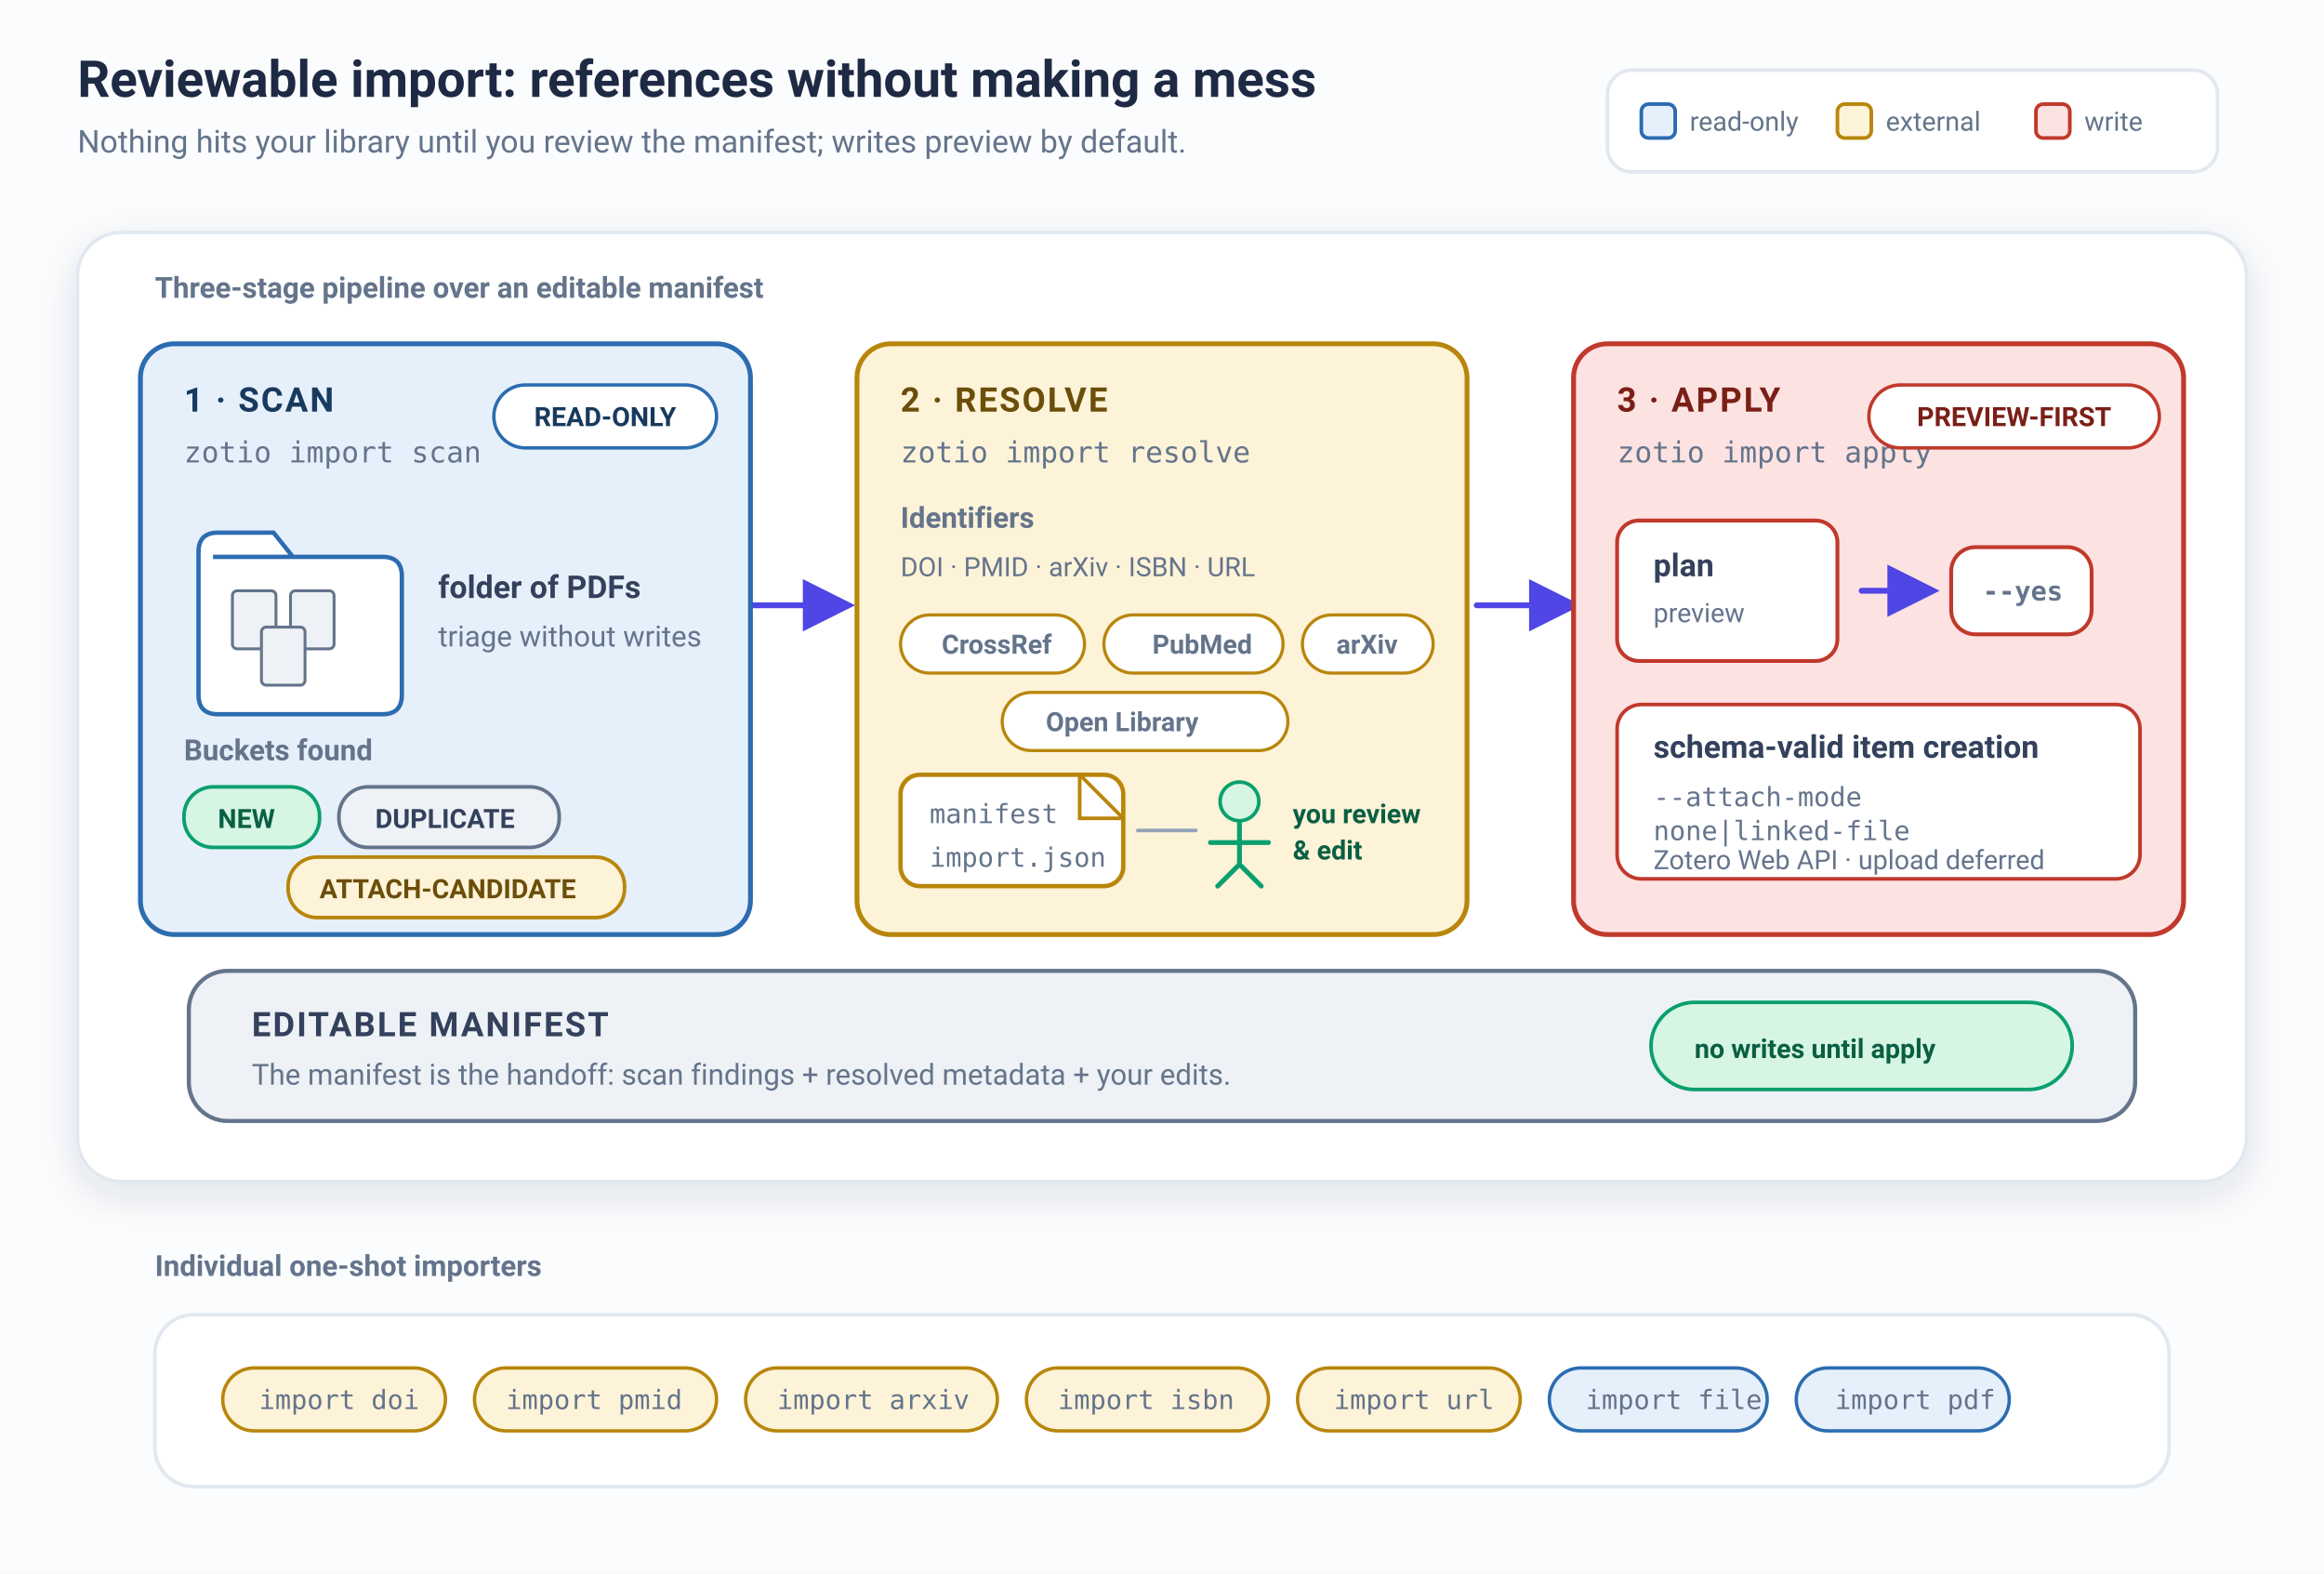
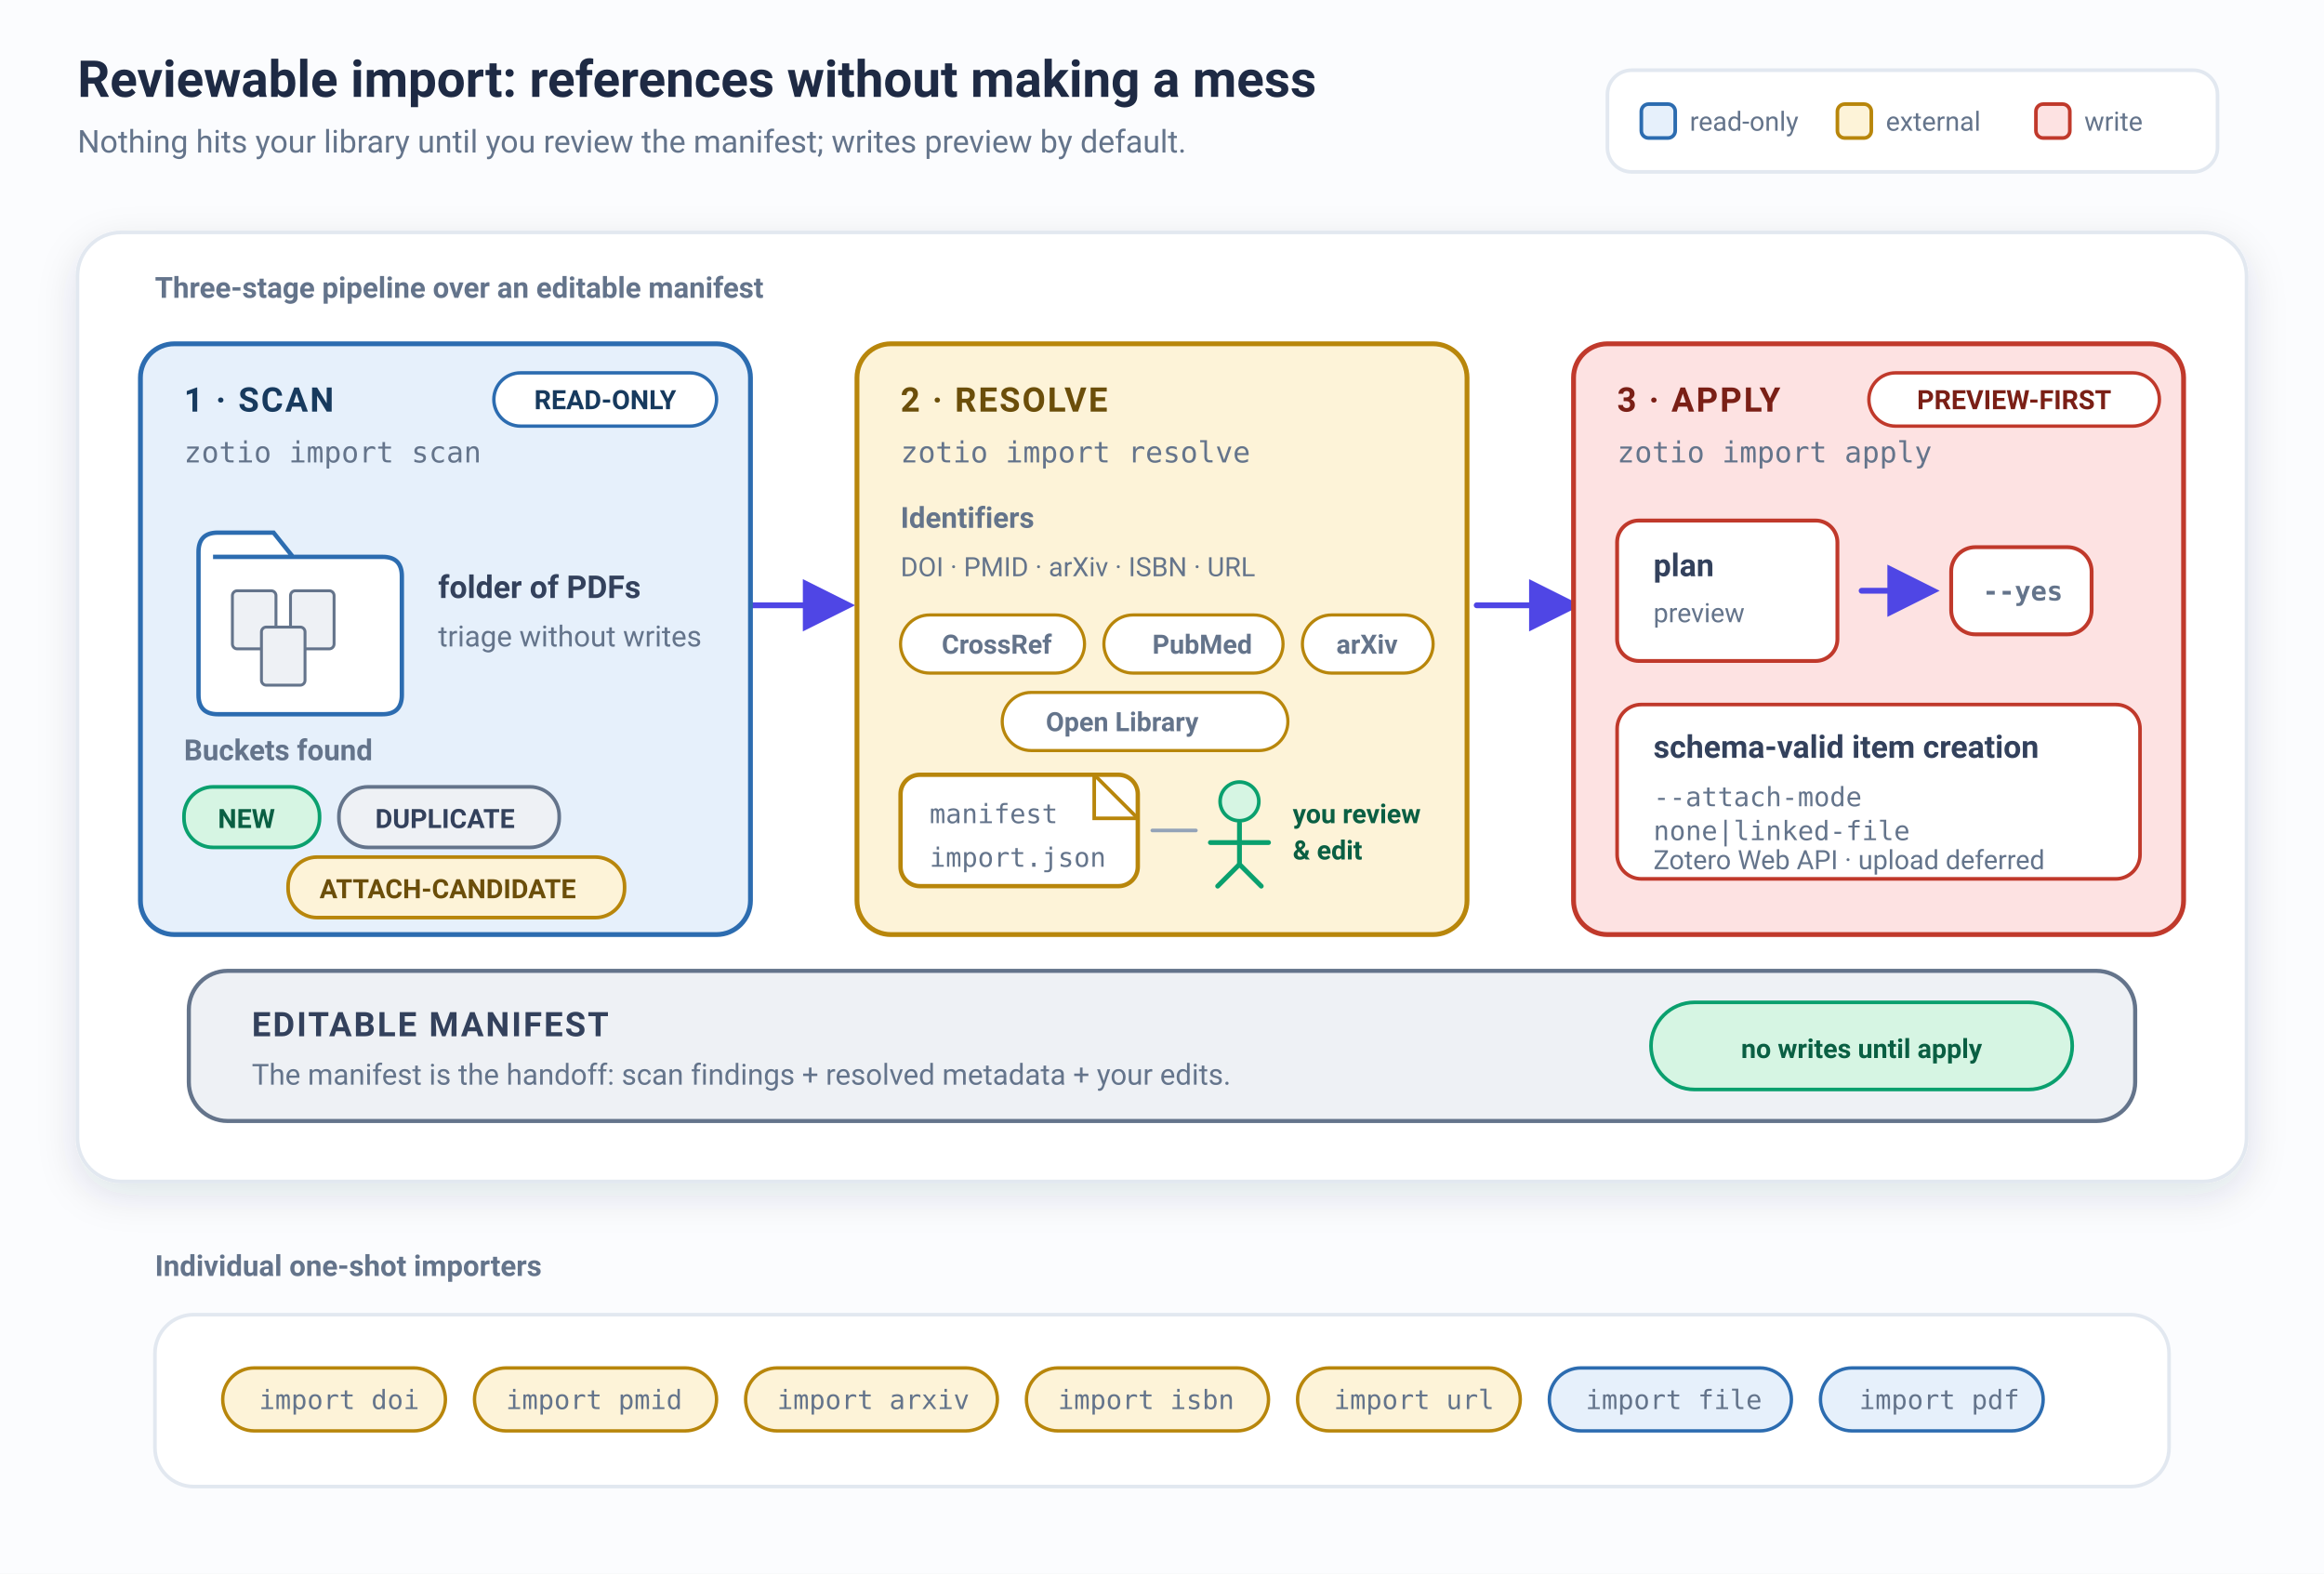
<svg xmlns="http://www.w3.org/2000/svg" width="960" height="650" viewBox="0 0 960 650" role="img" aria-labelledby="title desc">
  <defs>
    <filter id="softShadow" x="-20%" y="-20%" width="140%" height="140%">
      <feDropShadow dx="0" dy="5" stdDeviation="8" flood-color="#1e2a44" flood-opacity="0.12" />
    </filter>
    <marker id="arrow" viewBox="0 0 10 10" refX="8.5" refY="5" markerWidth="9" markerHeight="9" orient="auto-start-reverse">
      <path d="M 0 0 L 10 5 L 0 10 z" fill="#4f46e5" />
    </marker>
    <style>
      .font { font-family: ui-sans-serif, -apple-system, Segoe UI, Roboto, Helvetica, Arial, sans-serif; }
      .mono { font-family: ui-monospace, SFMono-Regular, Menlo, monospace; }
      .title { font-size: 21px; font-weight: 700; fill: #1e2a44; }
      .subtitle { font-size: 13px; fill: #64748b; }
      .stage-title { font-size: 14px; font-weight: 700; letter-spacing: 0.8px; }
      .label { font-size: 13px; fill: #33415c; }
      .small { font-size: 12px; fill: #64748b; }
      .tiny { font-size: 11px; fill: #64748b; }
      .chip { font-size: 11px; font-weight: 700; }
      .arrow { stroke: #4f46e5; stroke-width: 2.4; fill: none; marker-end: url(#arrow); stroke-linecap: round; }
      .line { stroke: #94a3b8; stroke-width: 1.5; fill: none; stroke-linecap: round; }
    </style>
  </defs>
  <rect x="0" y="0" width="960" height="650" fill="#fbfcfe" />
  <g class="font">
    <text x="32" y="40" class="title">Reviewable import: references without making a mess</text>
    <text x="32" y="63" class="subtitle">Nothing hits your library until you review the manifest; writes preview by default.</text>
    <g transform="translate(664 29)">
      <rect x="0" y="0" width="252" height="42" rx="10" fill="#ffffff" stroke="#e2e8f0" stroke-width="1.5" />
      <rect x="14" y="14" width="14" height="14" rx="3" fill="#e6f0fb" stroke="#2c6cb0" stroke-width="1.5" />
      <text x="34" y="25" class="tiny">read-only</text>
      <rect x="95" y="14" width="14" height="14" rx="3" fill="#fdf3d8" stroke="#b8860b" stroke-width="1.5" />
      <text x="115" y="25" class="tiny">external</text>
      <rect x="177" y="14" width="14" height="14" rx="3" fill="#fde2e2" stroke="#c0392b" stroke-width="1.5" />
      <text x="197" y="25" class="tiny">write</text>
    </g>
    <rect x="32" y="96" width="896" height="392" rx="18" fill="#ffffff" stroke="#e2e8f0" stroke-width="1.5" filter="url(#softShadow)" />
    <text x="64" y="123" class="small" font-weight="700">Three-stage pipeline over an editable manifest</text>
    <path class="arrow" d="M 310 250 H 350" />
    <path class="arrow" d="M 610 250 H 650" />
    <g transform="translate(58 142)">
      <rect x="0" y="0" width="252" height="244" rx="14" fill="#e6f0fb" stroke="#2c6cb0" stroke-width="2" />
      <text x="18" y="28" class="stage-title" fill="#173a5e">1 · SCAN</text>
      <text x="18" y="49" class="mono small">zotio import scan</text>
-       <rect x="146" y="17" width="92" height="26" rx="13" fill="#ffffff" stroke="#2c6cb0" stroke-width="1.4" />
-       <text x="192" y="34" text-anchor="middle" class="chip" fill="#173a5e">READ-ONLY</text>
+       <rect x="146" y="12" width="92" height="22" rx="11" fill="#ffffff" stroke="#2c6cb0" stroke-width="1.4" />
+       <text x="192" y="27" text-anchor="middle" class="chip" fill="#173a5e">READ-ONLY</text>
      <g transform="translate(24 74)">
        <path d="M 6 14 H 76 Q 84 14 84 22 V 71 Q 84 79 76 79 H 8 Q 0 79 0 71 V 12 Q 0 4 8 4 H 31 L 39 14 Z" fill="#ffffff" stroke="#2c6cb0" stroke-width="1.8" />
        <rect x="14" y="28" width="18" height="24" rx="2" fill="#eef1f5" stroke="#64748b" stroke-width="1.2" />
        <rect x="38" y="28" width="18" height="24" rx="2" fill="#eef1f5" stroke="#64748b" stroke-width="1.2" />
        <rect x="26" y="43" width="18" height="24" rx="2" fill="#eef1f5" stroke="#64748b" stroke-width="1.2" />
        <text x="99" y="31" class="label" fill="#173a5e" font-weight="700">folder of PDFs</text>
        <text x="99" y="51" class="small">triage without writes</text>
      </g>
      <text x="18" y="172" class="small" fill="#173a5e" font-weight="700">Buckets found</text>
      <rect x="18" y="183" width="56" height="25" rx="12" fill="#d6f5e3" stroke="#0aa06e" stroke-width="1.5" />
      <text x="32" y="200" class="chip" fill="#0a5f43">NEW</text>
      <rect x="82" y="183" width="91" height="25" rx="12" fill="#eef1f5" stroke="#64748b" stroke-width="1.5" />
      <text x="97" y="200" class="chip" fill="#33415c">DUPLICATE</text>
      <rect x="61" y="212" width="139" height="25" rx="12" fill="#fdf3d8" stroke="#b8860b" stroke-width="1.5" />
      <text x="74" y="229" class="chip" fill="#6b4e0a">ATTACH-CANDIDATE</text>
    </g>
    <g transform="translate(354 142)">
      <rect x="0" y="0" width="252" height="244" rx="14" fill="#fdf3d8" stroke="#b8860b" stroke-width="2" />
      <text x="18" y="28" class="stage-title" fill="#6b4e0a">2 · RESOLVE</text>
      <text x="18" y="49" class="mono small">zotio import resolve</text>
      <text x="18" y="76" class="small" fill="#6b4e0a" font-weight="700">Identifiers</text>
      <text x="18" y="96" class="tiny">DOI · PMID · arXiv · ISBN · URL</text>
      <g transform="translate(18 112)">
        <rect x="0" y="0" width="76" height="24" rx="12" fill="#ffffff" stroke="#b8860b" stroke-width="1.3" />
        <text x="17" y="16" class="tiny" fill="#6b4e0a" font-weight="700">CrossRef</text>
        <rect x="84" y="0" width="74" height="24" rx="12" fill="#ffffff" stroke="#b8860b" stroke-width="1.3" />
        <text x="104" y="16" class="tiny" fill="#6b4e0a" font-weight="700">PubMed</text>
        <rect x="166" y="0" width="54" height="24" rx="12" fill="#ffffff" stroke="#b8860b" stroke-width="1.3" />
        <text x="180" y="16" class="tiny" fill="#6b4e0a" font-weight="700">arXiv</text>
        <rect x="42" y="32" width="118" height="24" rx="12" fill="#ffffff" stroke="#b8860b" stroke-width="1.3" />
        <text x="60" y="48" class="tiny" fill="#6b4e0a" font-weight="700">Open Library</text>
      </g>
      <g transform="translate(18 178)">
-         <rect x="0" y="0" width="92" height="46" rx="8" fill="#ffffff" stroke="#b8860b" stroke-width="1.8" />
-         <path d="M 74 0 V 18 H 92" fill="none" stroke="#b8860b" stroke-width="1.5" />
-         <path d="M 74 0 L 92 18" fill="none" stroke="#b8860b" stroke-width="1.5" />
+         <rect x="0" y="0" width="98" height="46" rx="8" fill="#ffffff" stroke="#b8860b" stroke-width="1.8" />
+         <path d="M 80 0 V 18 H 98" fill="none" stroke="#b8860b" stroke-width="1.5" />
+         <path d="M 80 0 L 98 18" fill="none" stroke="#b8860b" stroke-width="1.5" />
        <text x="12" y="20" class="mono tiny" fill="#6b4e0a">manifest</text>
        <text x="12" y="38" class="mono tiny" fill="#64748b">import.json</text>
-         <path d="M 98 23 H 122" class="line" />
+         <path d="M 104 23 H 122" class="line" />
        <circle cx="140" cy="11" r="8" fill="#d6f5e3" stroke="#0aa06e" stroke-width="1.5" />
        <path d="M 140 20 V 37" stroke="#0aa06e" stroke-width="2" stroke-linecap="round" />
        <path d="M 128 28 H 152" stroke="#0aa06e" stroke-width="2" stroke-linecap="round" />
        <path d="M 140 37 L 131 46 M 140 37 L 149 46" stroke="#0aa06e" stroke-width="2" stroke-linecap="round" />
        <text x="162" y="20" class="chip" fill="#0a5f43">you review</text>
        <text x="162" y="35" class="chip" fill="#0a5f43">&amp; edit</text>
      </g>
    </g>
    <g transform="translate(650 142)">
      <rect x="0" y="0" width="252" height="244" rx="14" fill="#fde2e2" stroke="#c0392b" stroke-width="2" />
      <text x="18" y="28" class="stage-title" fill="#7a1f16">3 · APPLY</text>
      <text x="18" y="49" class="mono small">zotio import apply</text>
-       <rect x="122" y="17" width="120" height="26" rx="13" fill="#ffffff" stroke="#c0392b" stroke-width="1.4" />
-       <text x="182" y="34" text-anchor="middle" class="chip" fill="#7a1f16">PREVIEW-FIRST</text>
+       <rect x="122" y="12" width="120" height="22" rx="11" fill="#ffffff" stroke="#c0392b" stroke-width="1.4" />
+       <text x="182" y="27" text-anchor="middle" class="chip" fill="#7a1f16">PREVIEW-FIRST</text>
      <g transform="translate(18 73)">
        <rect x="0" y="0" width="91" height="58" rx="9" fill="#ffffff" stroke="#c0392b" stroke-width="1.6" />
        <text x="15" y="23" class="label" fill="#7a1f16" font-weight="700">plan</text>
        <text x="15" y="42" class="tiny">preview</text>
        <path d="M 101 29 H 130" class="arrow" />
        <rect x="138" y="11" width="58" height="36" rx="10" fill="#ffffff" stroke="#c0392b" stroke-width="1.6" />
        <text x="151" y="33" class="mono tiny" fill="#7a1f16" font-weight="700">--yes</text>
      </g>
      <g transform="translate(18 149)">
        <rect x="0" y="0" width="216" height="72" rx="10" fill="#ffffff" stroke="#c0392b" stroke-width="1.5" />
        <text x="15" y="22" class="label" fill="#7a1f16" font-weight="700">schema-valid item creation</text>
        <text x="15" y="42" class="mono tiny">--attach-mode</text>
        <text x="15" y="56" class="mono tiny">none|linked-file</text>
        <text x="15" y="68" class="tiny">Zotero Web API · upload deferred</text>
      </g>
    </g>
    <g transform="translate(78 401)">
      <rect x="0" y="0" width="804" height="62" rx="16" fill="#eef1f5" stroke="#64748b" stroke-width="1.7" />
      <text x="26" y="27" class="stage-title" fill="#33415c">EDITABLE MANIFEST</text>
      <text x="26" y="47" class="small">The manifest is the handoff: scan findings + resolved metadata + your edits.</text>
      <rect x="604" y="13" width="174" height="36" rx="18" fill="#d6f5e3" stroke="#0aa06e" stroke-width="1.5" />
-       <text x="622" y="36" class="chip" fill="#0a5f43">no writes until apply</text>
+       <text x="691" y="36" text-anchor="middle" class="chip" fill="#0a5f43">no writes until apply</text>
    </g>
    <g transform="translate(64 527)">
      <text x="0" y="0" class="small" fill="#33415c" font-weight="700">Individual one-shot importers</text>
      <rect x="0" y="16" width="832" height="71" rx="16" fill="#ffffff" stroke="#e2e8f0" stroke-width="1.5" />
      <g class="mono">
        <rect x="28" y="38" width="92" height="26" rx="13" fill="#fdf3d8" stroke="#b8860b" stroke-width="1.4" />
        <text x="43" y="55" class="tiny">import doi</text>
        <rect x="132" y="38" width="100" height="26" rx="13" fill="#fdf3d8" stroke="#b8860b" stroke-width="1.4" />
        <text x="145" y="55" class="tiny">import pmid</text>
        <rect x="244" y="38" width="104" height="26" rx="13" fill="#fdf3d8" stroke="#b8860b" stroke-width="1.4" />
        <text x="257" y="55" class="tiny">import arxiv</text>
        <rect x="360" y="38" width="100" height="26" rx="13" fill="#fdf3d8" stroke="#b8860b" stroke-width="1.4" />
        <text x="373" y="55" class="tiny">import isbn</text>
        <rect x="472" y="38" width="92" height="26" rx="13" fill="#fdf3d8" stroke="#b8860b" stroke-width="1.4" />
        <text x="487" y="55" class="tiny">import url</text>
-         <rect x="576" y="38" width="90" height="26" rx="13" fill="#e6f0fb" stroke="#2c6cb0" stroke-width="1.4" />
+         <rect x="576" y="38" width="100" height="26" rx="13" fill="#e6f0fb" stroke="#2c6cb0" stroke-width="1.4" />
        <text x="591" y="55" class="tiny">import file</text>
-         <rect x="678" y="38" width="88" height="26" rx="13" fill="#e6f0fb" stroke="#2c6cb0" stroke-width="1.4" />
-         <text x="694" y="55" class="tiny">import pdf</text>
+         <rect x="688" y="38" width="92" height="26" rx="13" fill="#e6f0fb" stroke="#2c6cb0" stroke-width="1.4" />
+         <text x="704" y="55" class="tiny">import pdf</text>
      </g>
    </g>
  </g>
</svg>
